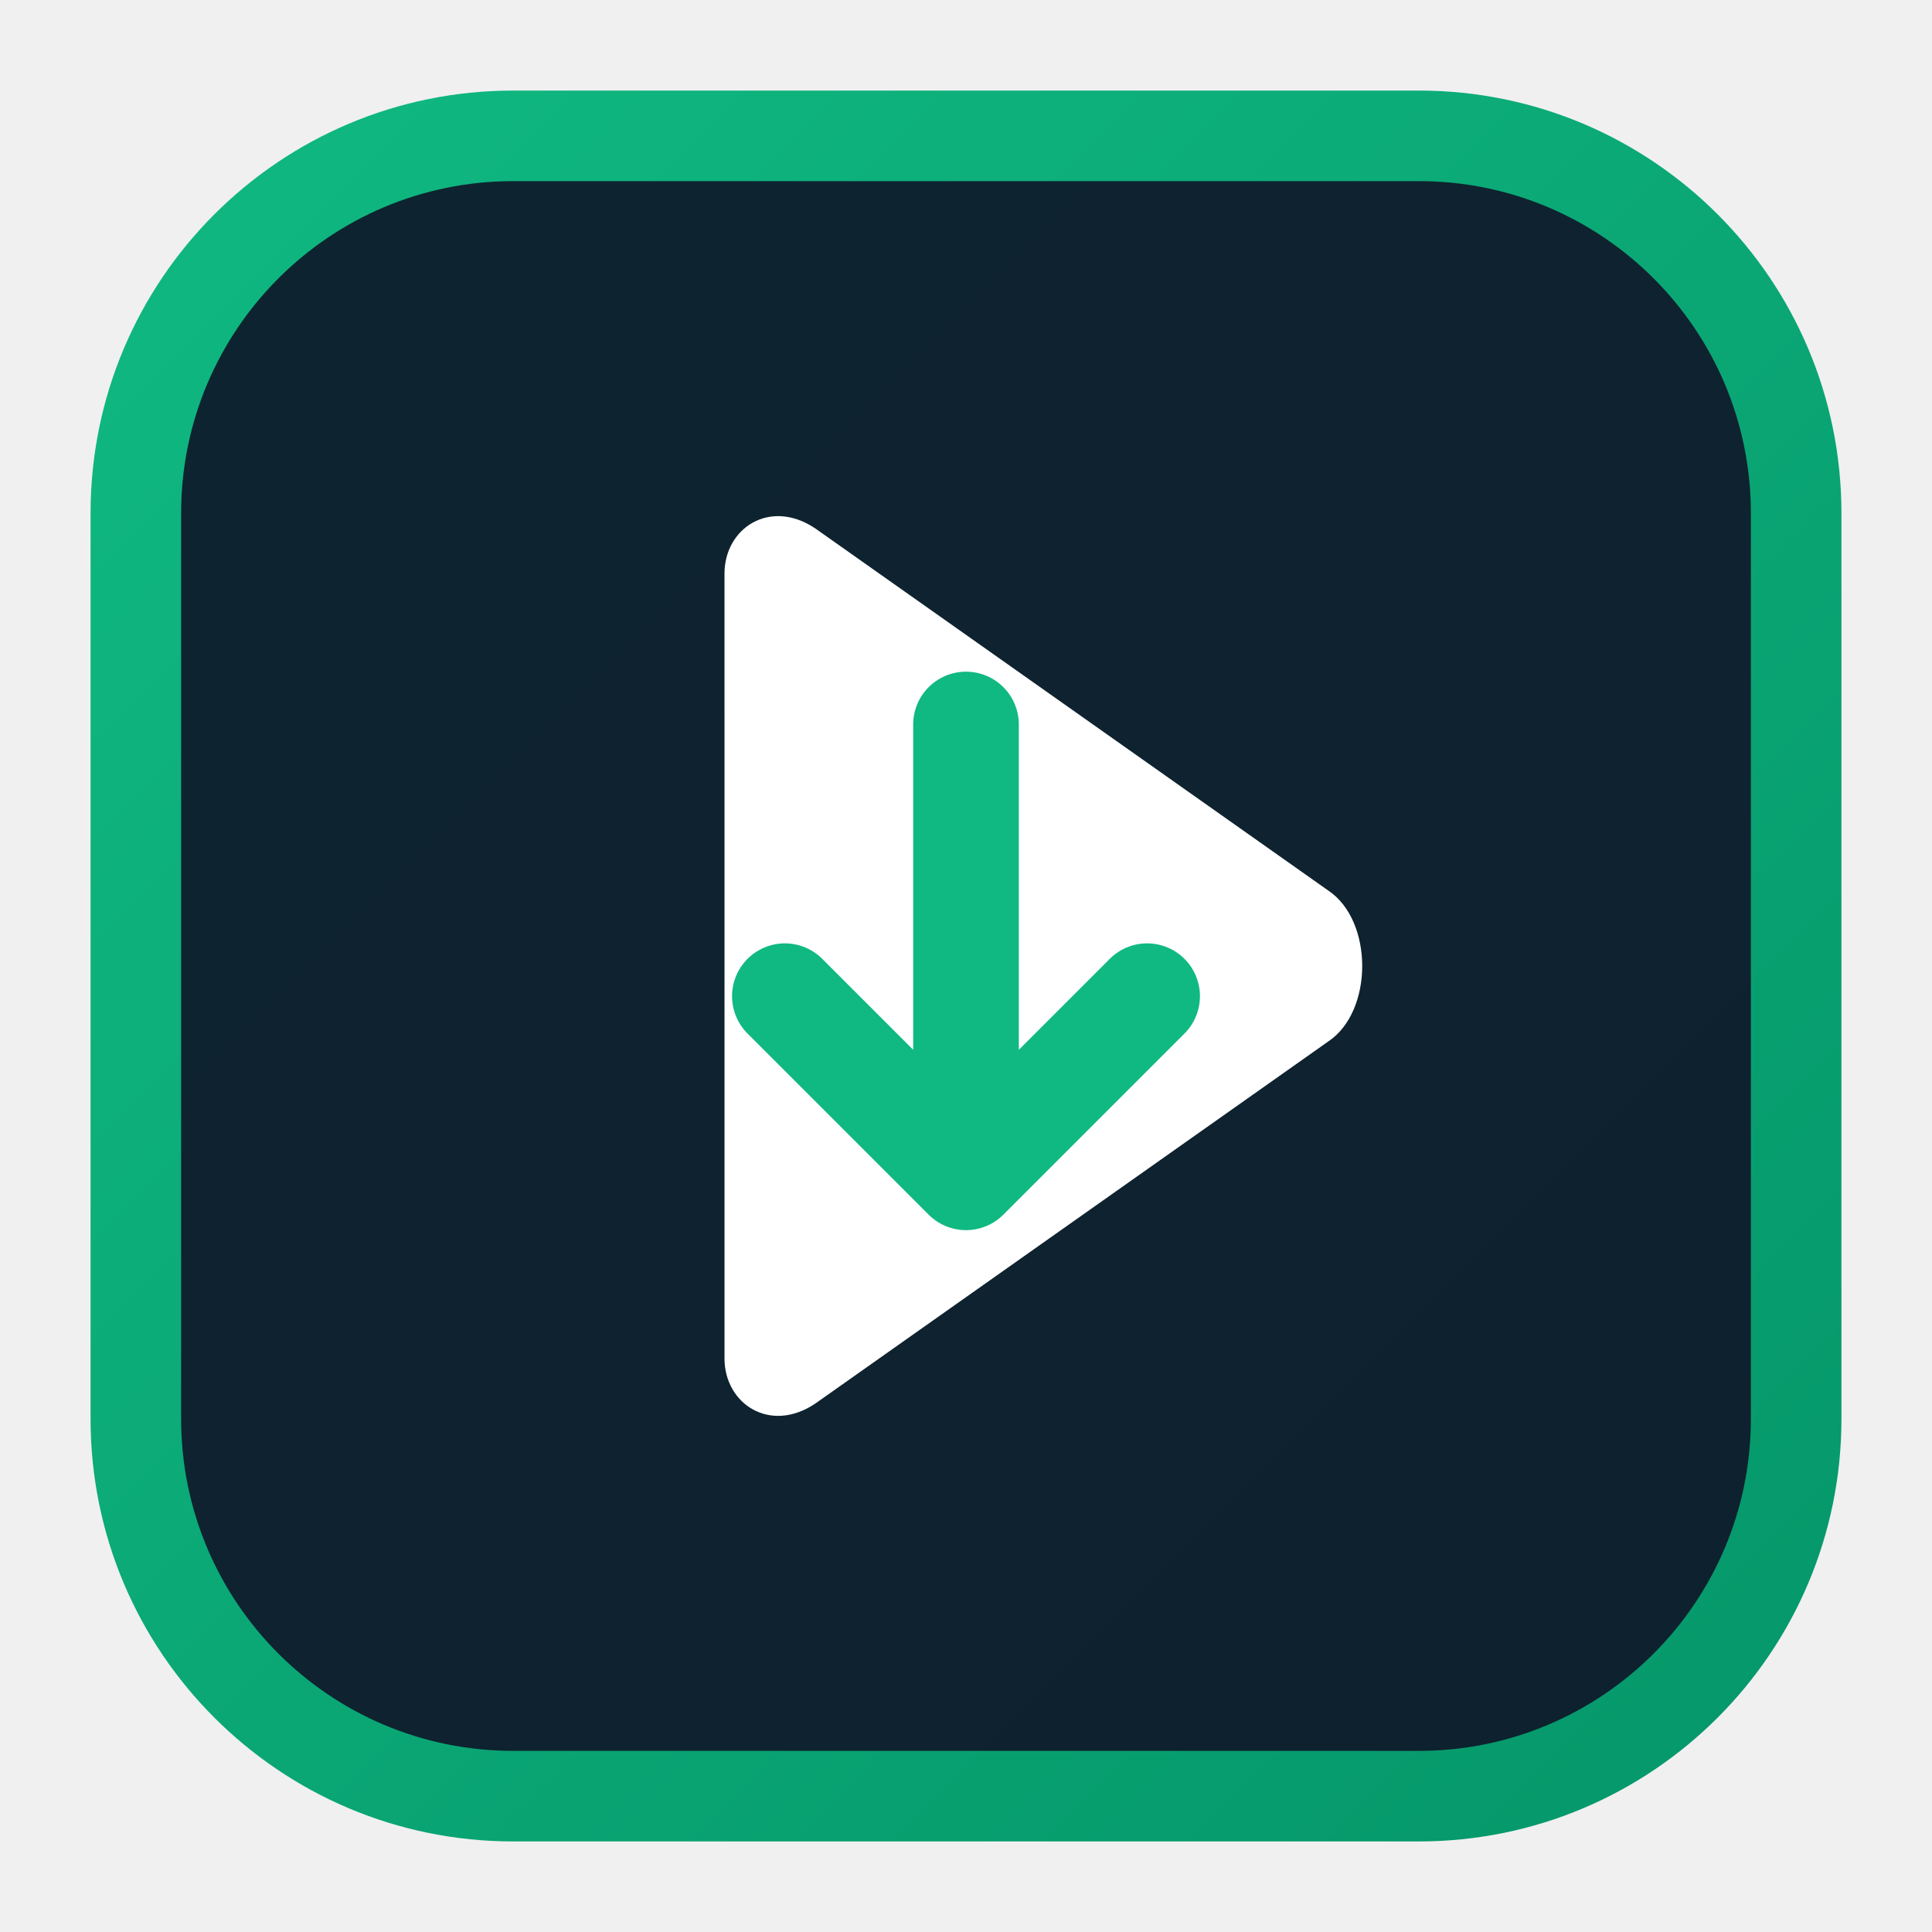
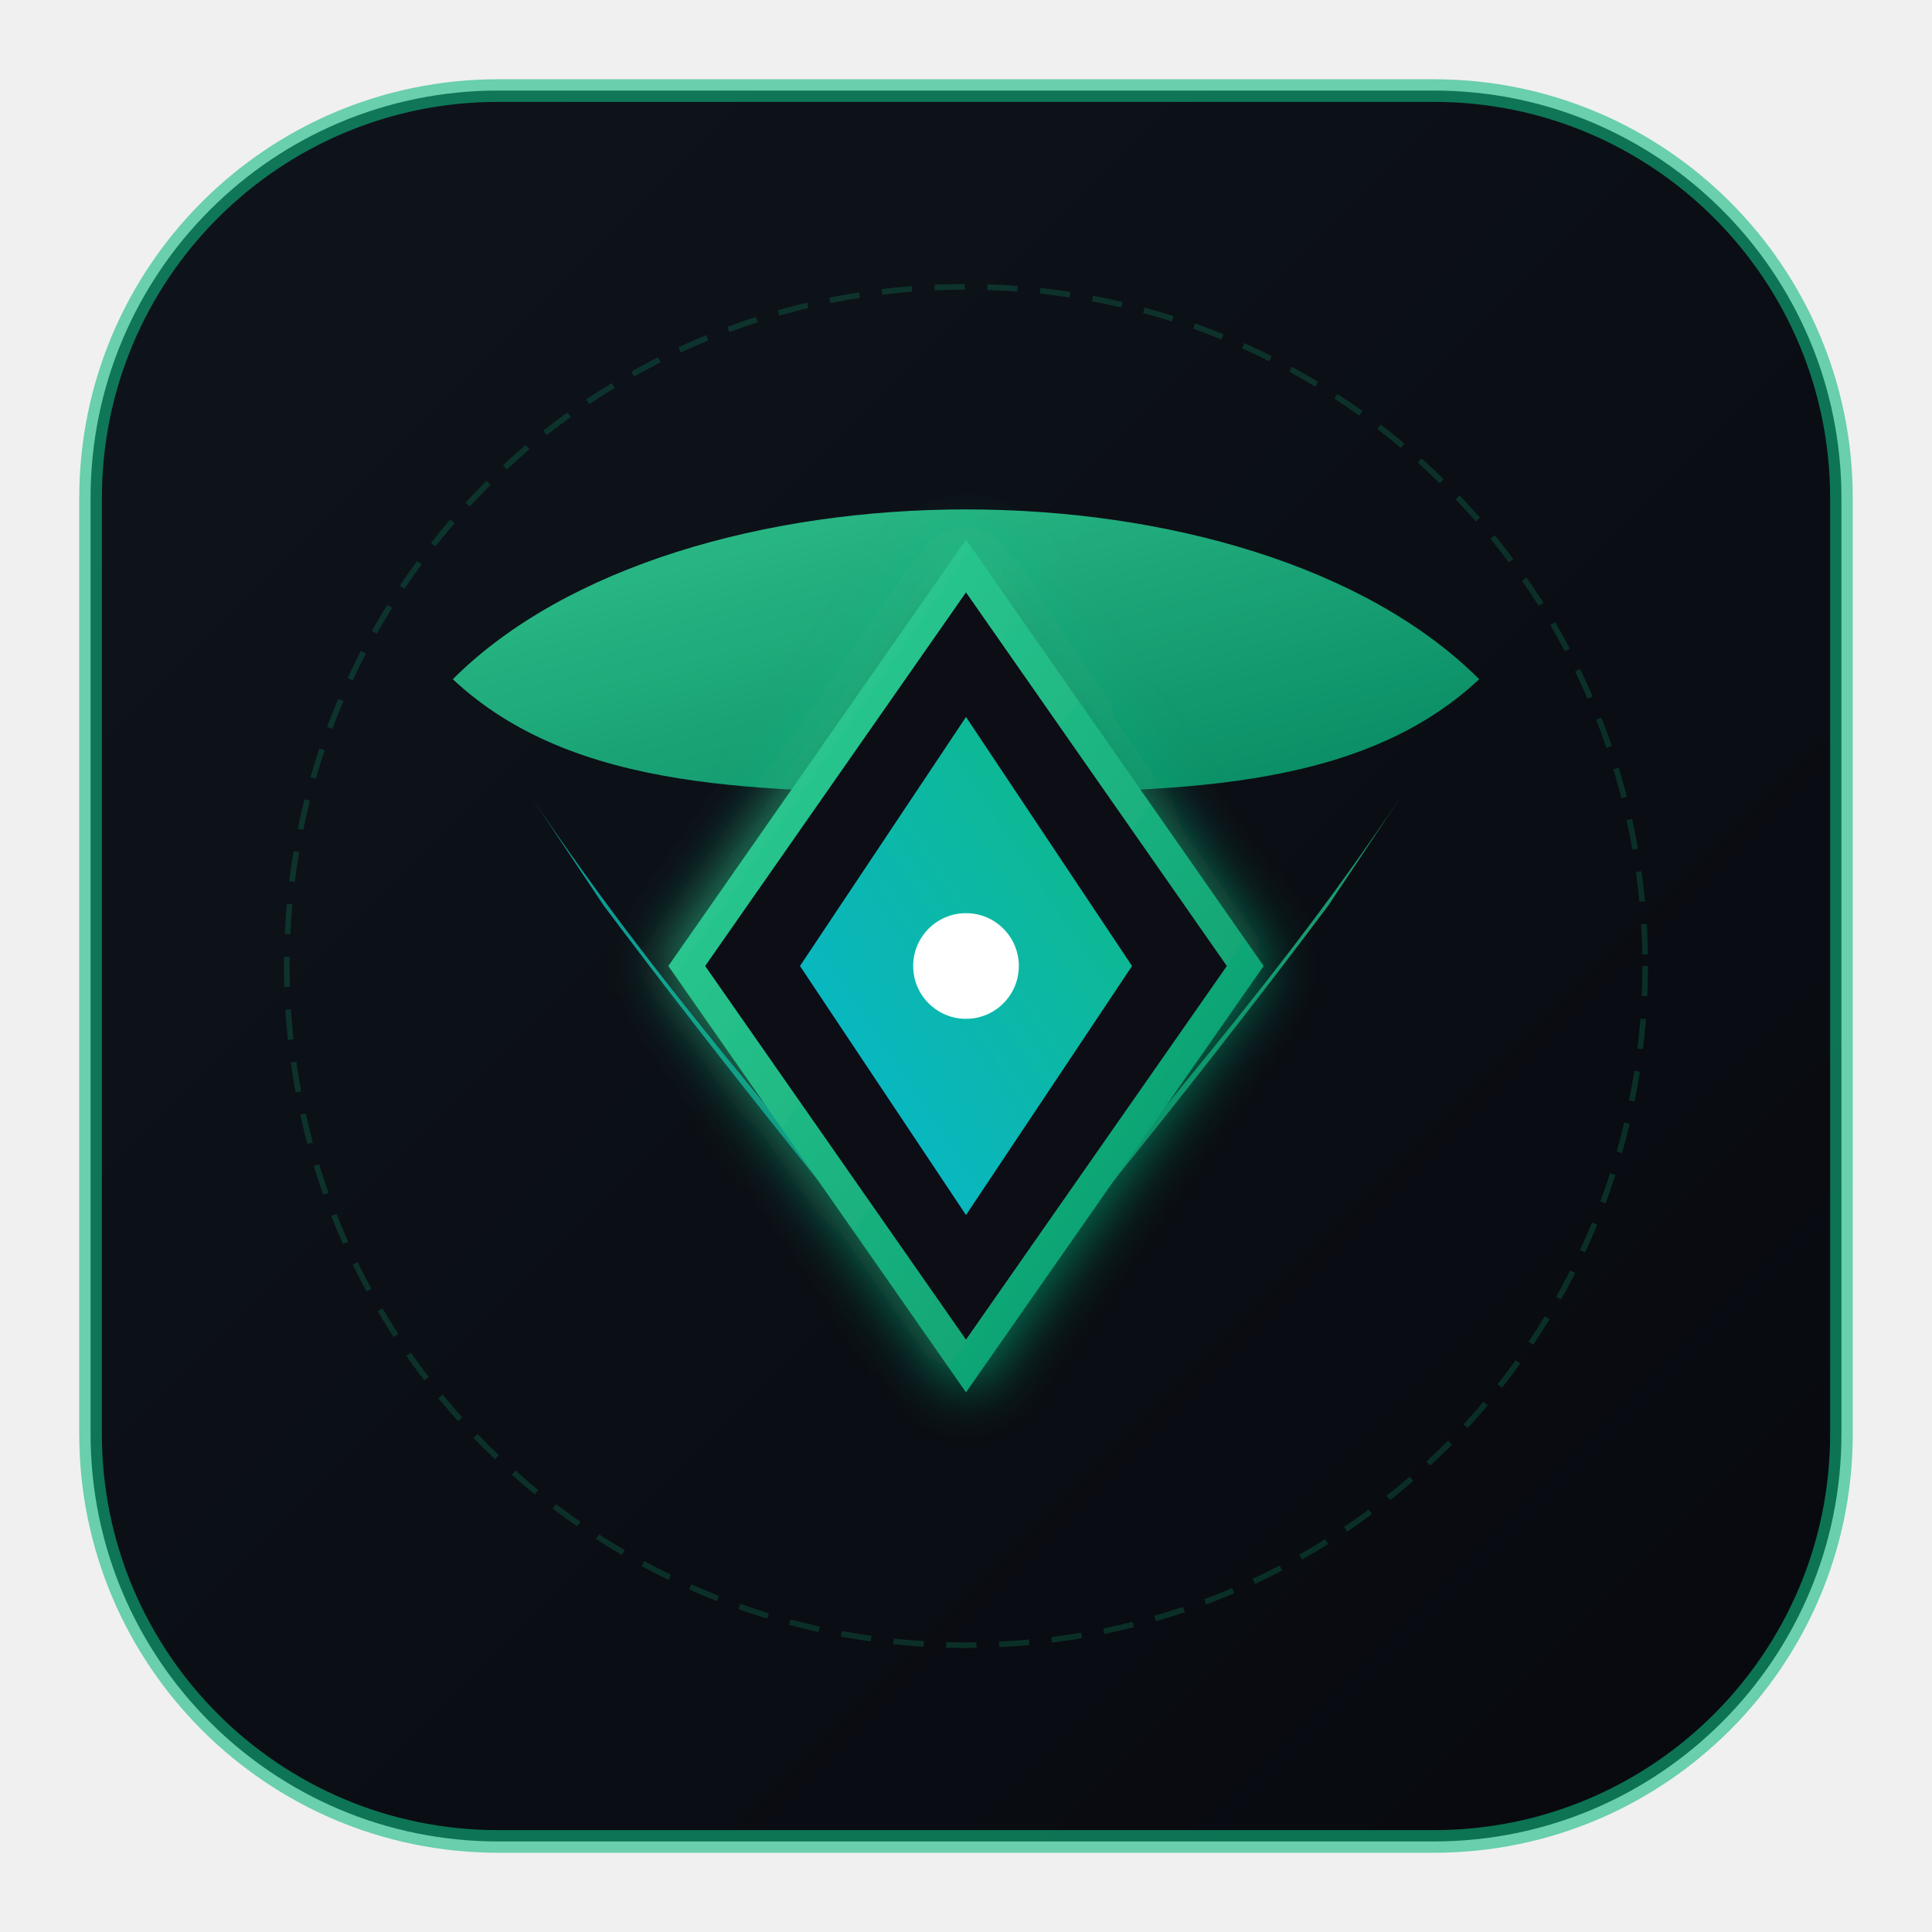
- <svg xmlns="http://www.w3.org/2000/svg" viewBox="0 0 128 128" width="128" height="128">
+ <svg xmlns="http://www.w3.org/2000/svg" viewBox="0 0 512 512" width="512" height="512">
  <defs>
+     <linearGradient id="bgGrad" x1="0%" y1="0%" x2="100%" y2="100%">
+       <stop offset="0%" stop-color="#0f141c" />
+       <stop offset="100%" stop-color="#07090e" />
+     </linearGradient>
    <linearGradient id="emeraldGrad" x1="0%" y1="0%" x2="100%" y2="100%">
-       <stop offset="0%" stop-color="#10b981" />
+       <stop offset="0%" stop-color="#34d399" />
      <stop offset="100%" stop-color="#059669" />
    </linearGradient>
+     <linearGradient id="cyanGrad" x1="0%" y1="100%" x2="100%" y2="0%">
+       <stop offset="0%" stop-color="#06b6d4" />
+       <stop offset="100%" stop-color="#10b981" />
+     </linearGradient>
+     <filter id="neonGlow" x="-20%" y="-20%" width="140%" height="140%">
+       <feGaussianBlur stdDeviation="8" result="blur" />
+       <feMerge>
+         <feMergeNode in="blur" />
+         <feMergeNode in="SourceGraphic" />
+       </feMerge>
+     </filter>
  </defs>
-   <rect x="6" y="6" width="116" height="116" rx="28" fill="url(#emeraldGrad)" />
-   <rect x="12" y="12" width="104" height="104" rx="22" fill="#0f172a" fill-opacity="0.92" />
-   <path d="M48 38 C48 35 51 33 54 35 L88 59 C91 61 91 67 88 69 L54 93 C51 95 48 93 48 90 Z" fill="white" />
-   <path d="M64 48 L64 78 M52 66 L64 78 L76 66" stroke="#10b981" stroke-width="7" stroke-linecap="round" stroke-linejoin="round" fill="none" />
+   <rect x="24" y="24" width="464" height="464" rx="108" fill="url(#bgGrad)" stroke="#10b981" stroke-width="6" stroke-opacity="0.6" />
+   <circle cx="256" cy="256" r="180" fill="none" stroke="#10b981" stroke-width="1.5" stroke-opacity="0.2" stroke-dasharray="8 6" />
+   <path d="M120 180 C180 120, 332 120, 392 180 C360 210, 310 210, 256 210 C202 210, 152 210, 120 180 Z" fill="url(#emeraldGrad)" opacity="0.9" />
+   <path d="M140 210 C180 270, 220 310, 256 360 C230 330, 190 280, 160 240 Z" fill="url(#cyanGrad)" opacity="0.85" />
+   <path d="M372 210 C332 270, 292 310, 256 360 C282 330, 322 280, 352 240 Z" fill="url(#emeraldGrad)" opacity="0.85" />
+   <polygon points="256,150 330,256 256,362 182,256" fill="#090d14" stroke="url(#emeraldGrad)" stroke-width="8" filter="url(#neonGlow)" />
+   <polygon points="256,190 300,256 256,322 212,256" fill="url(#cyanGrad)" />
+   <circle cx="256" cy="256" r="14" fill="#ffffff" />
</svg>
